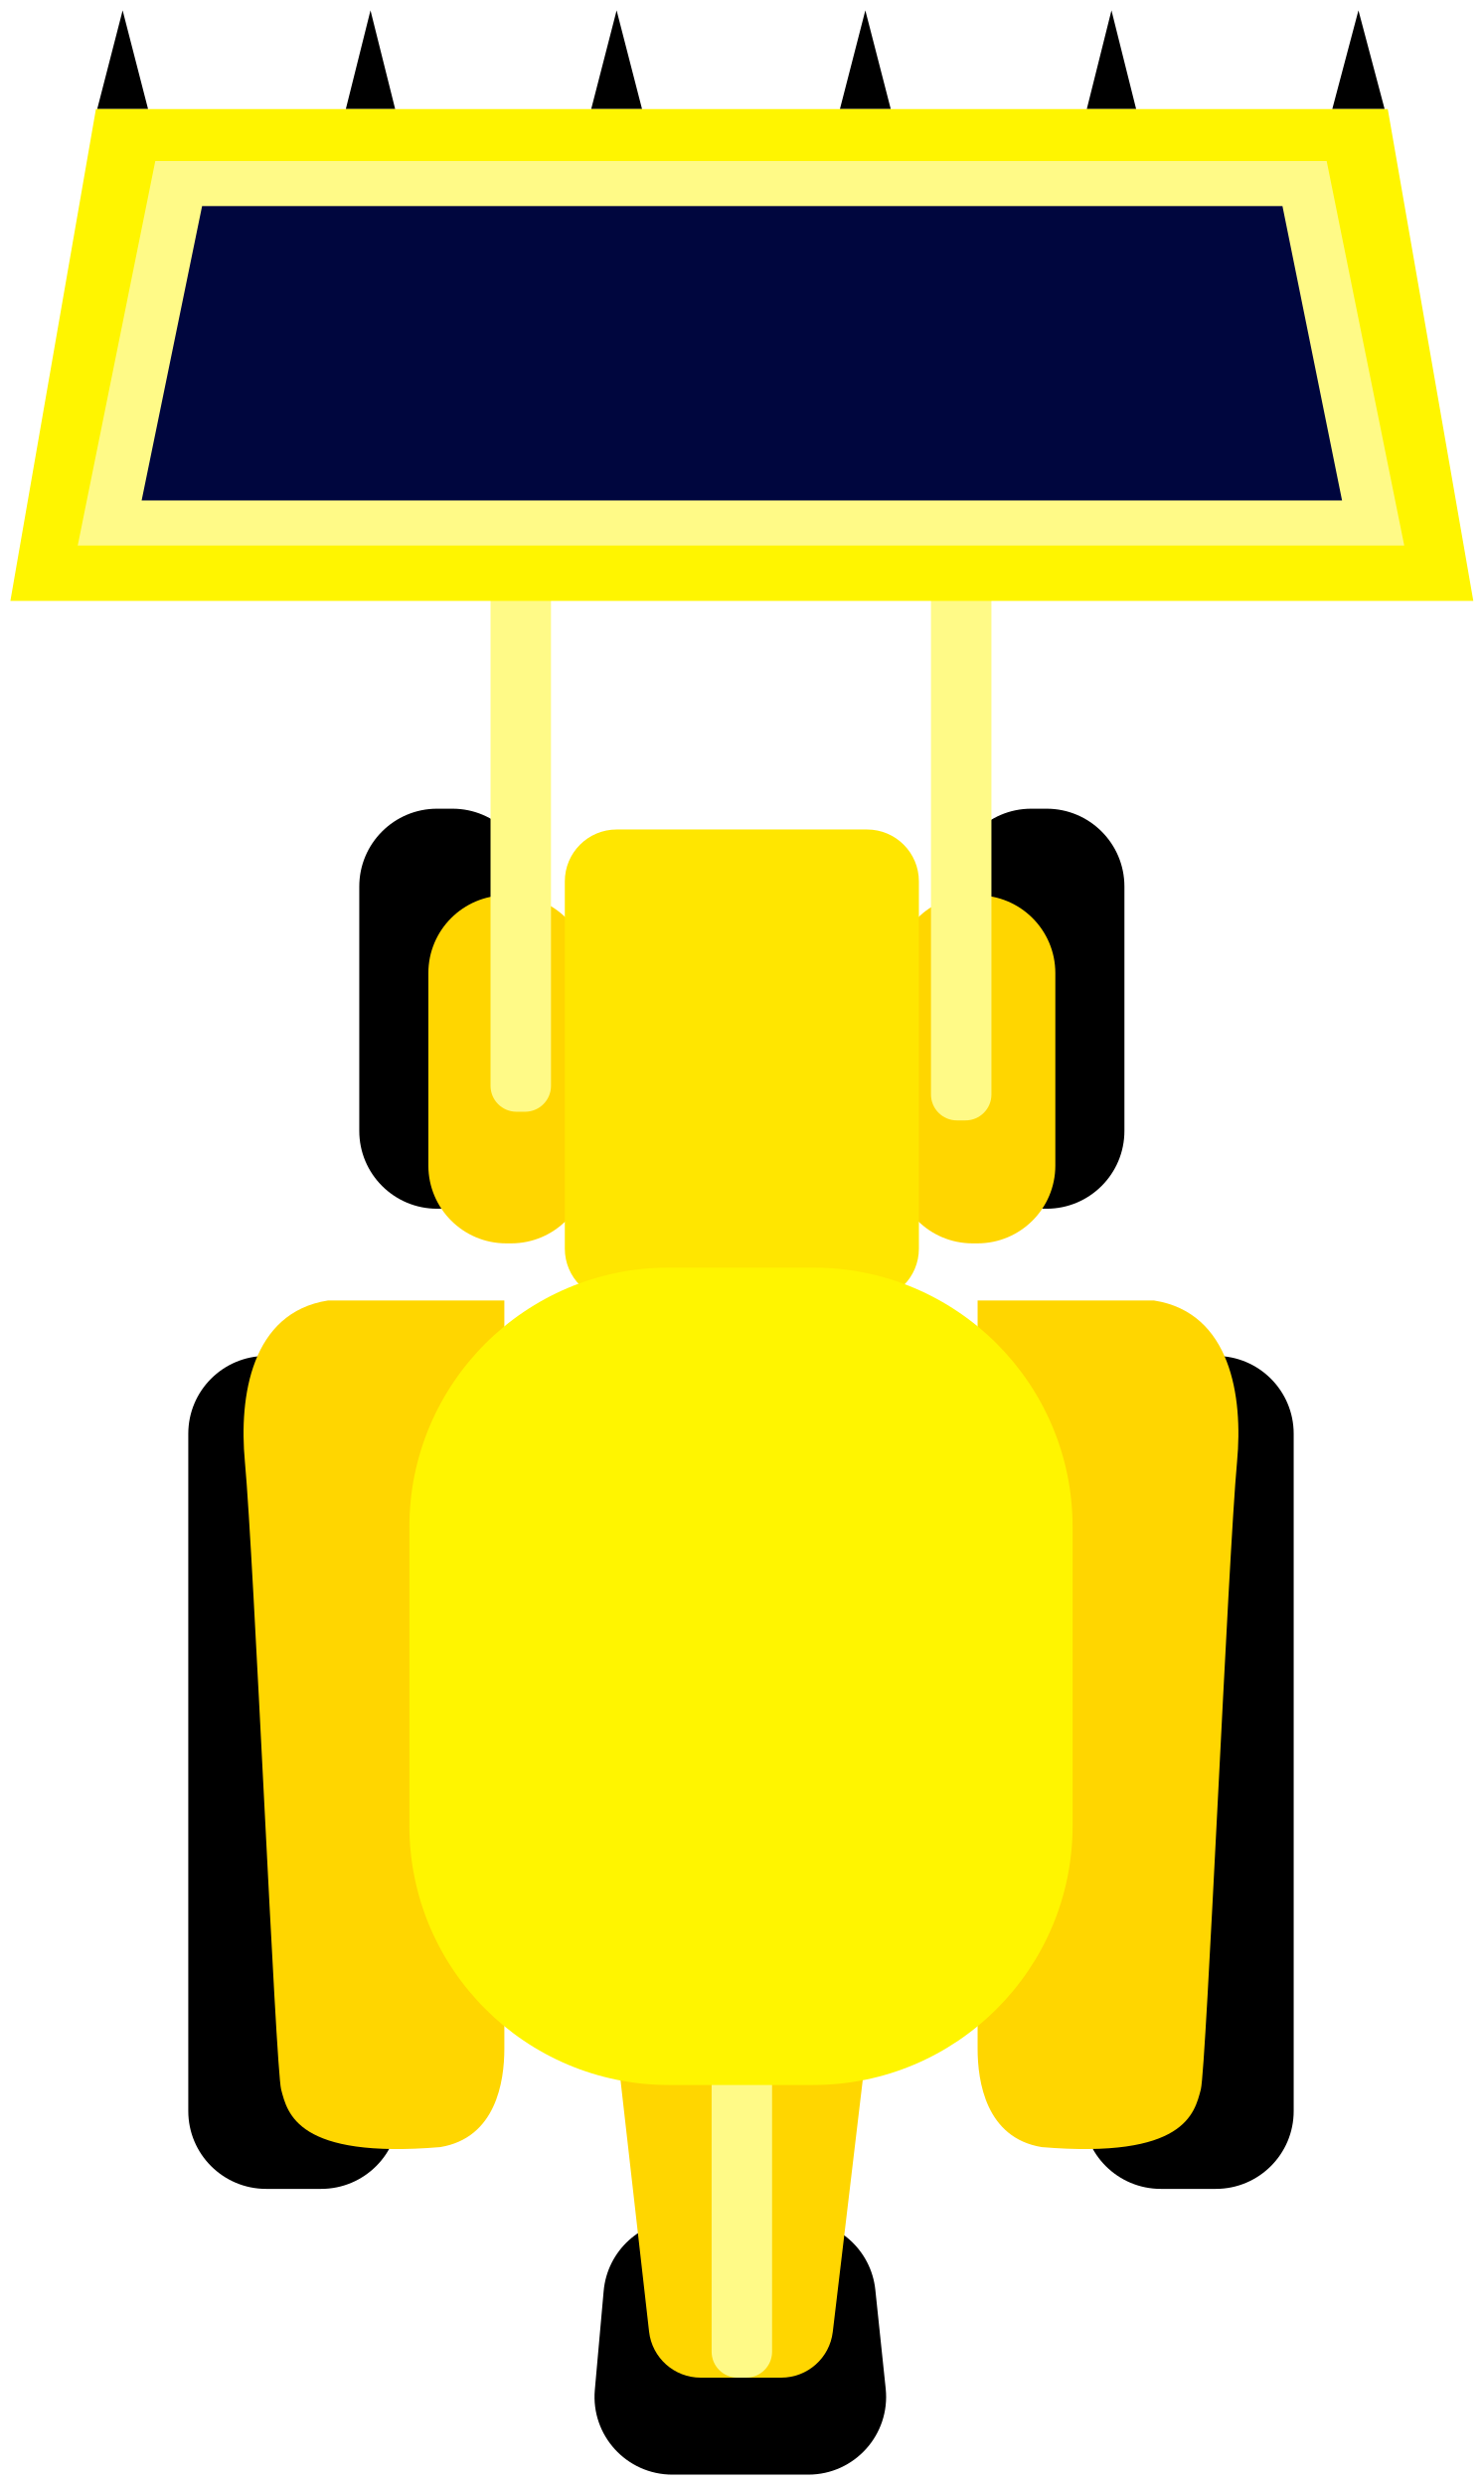
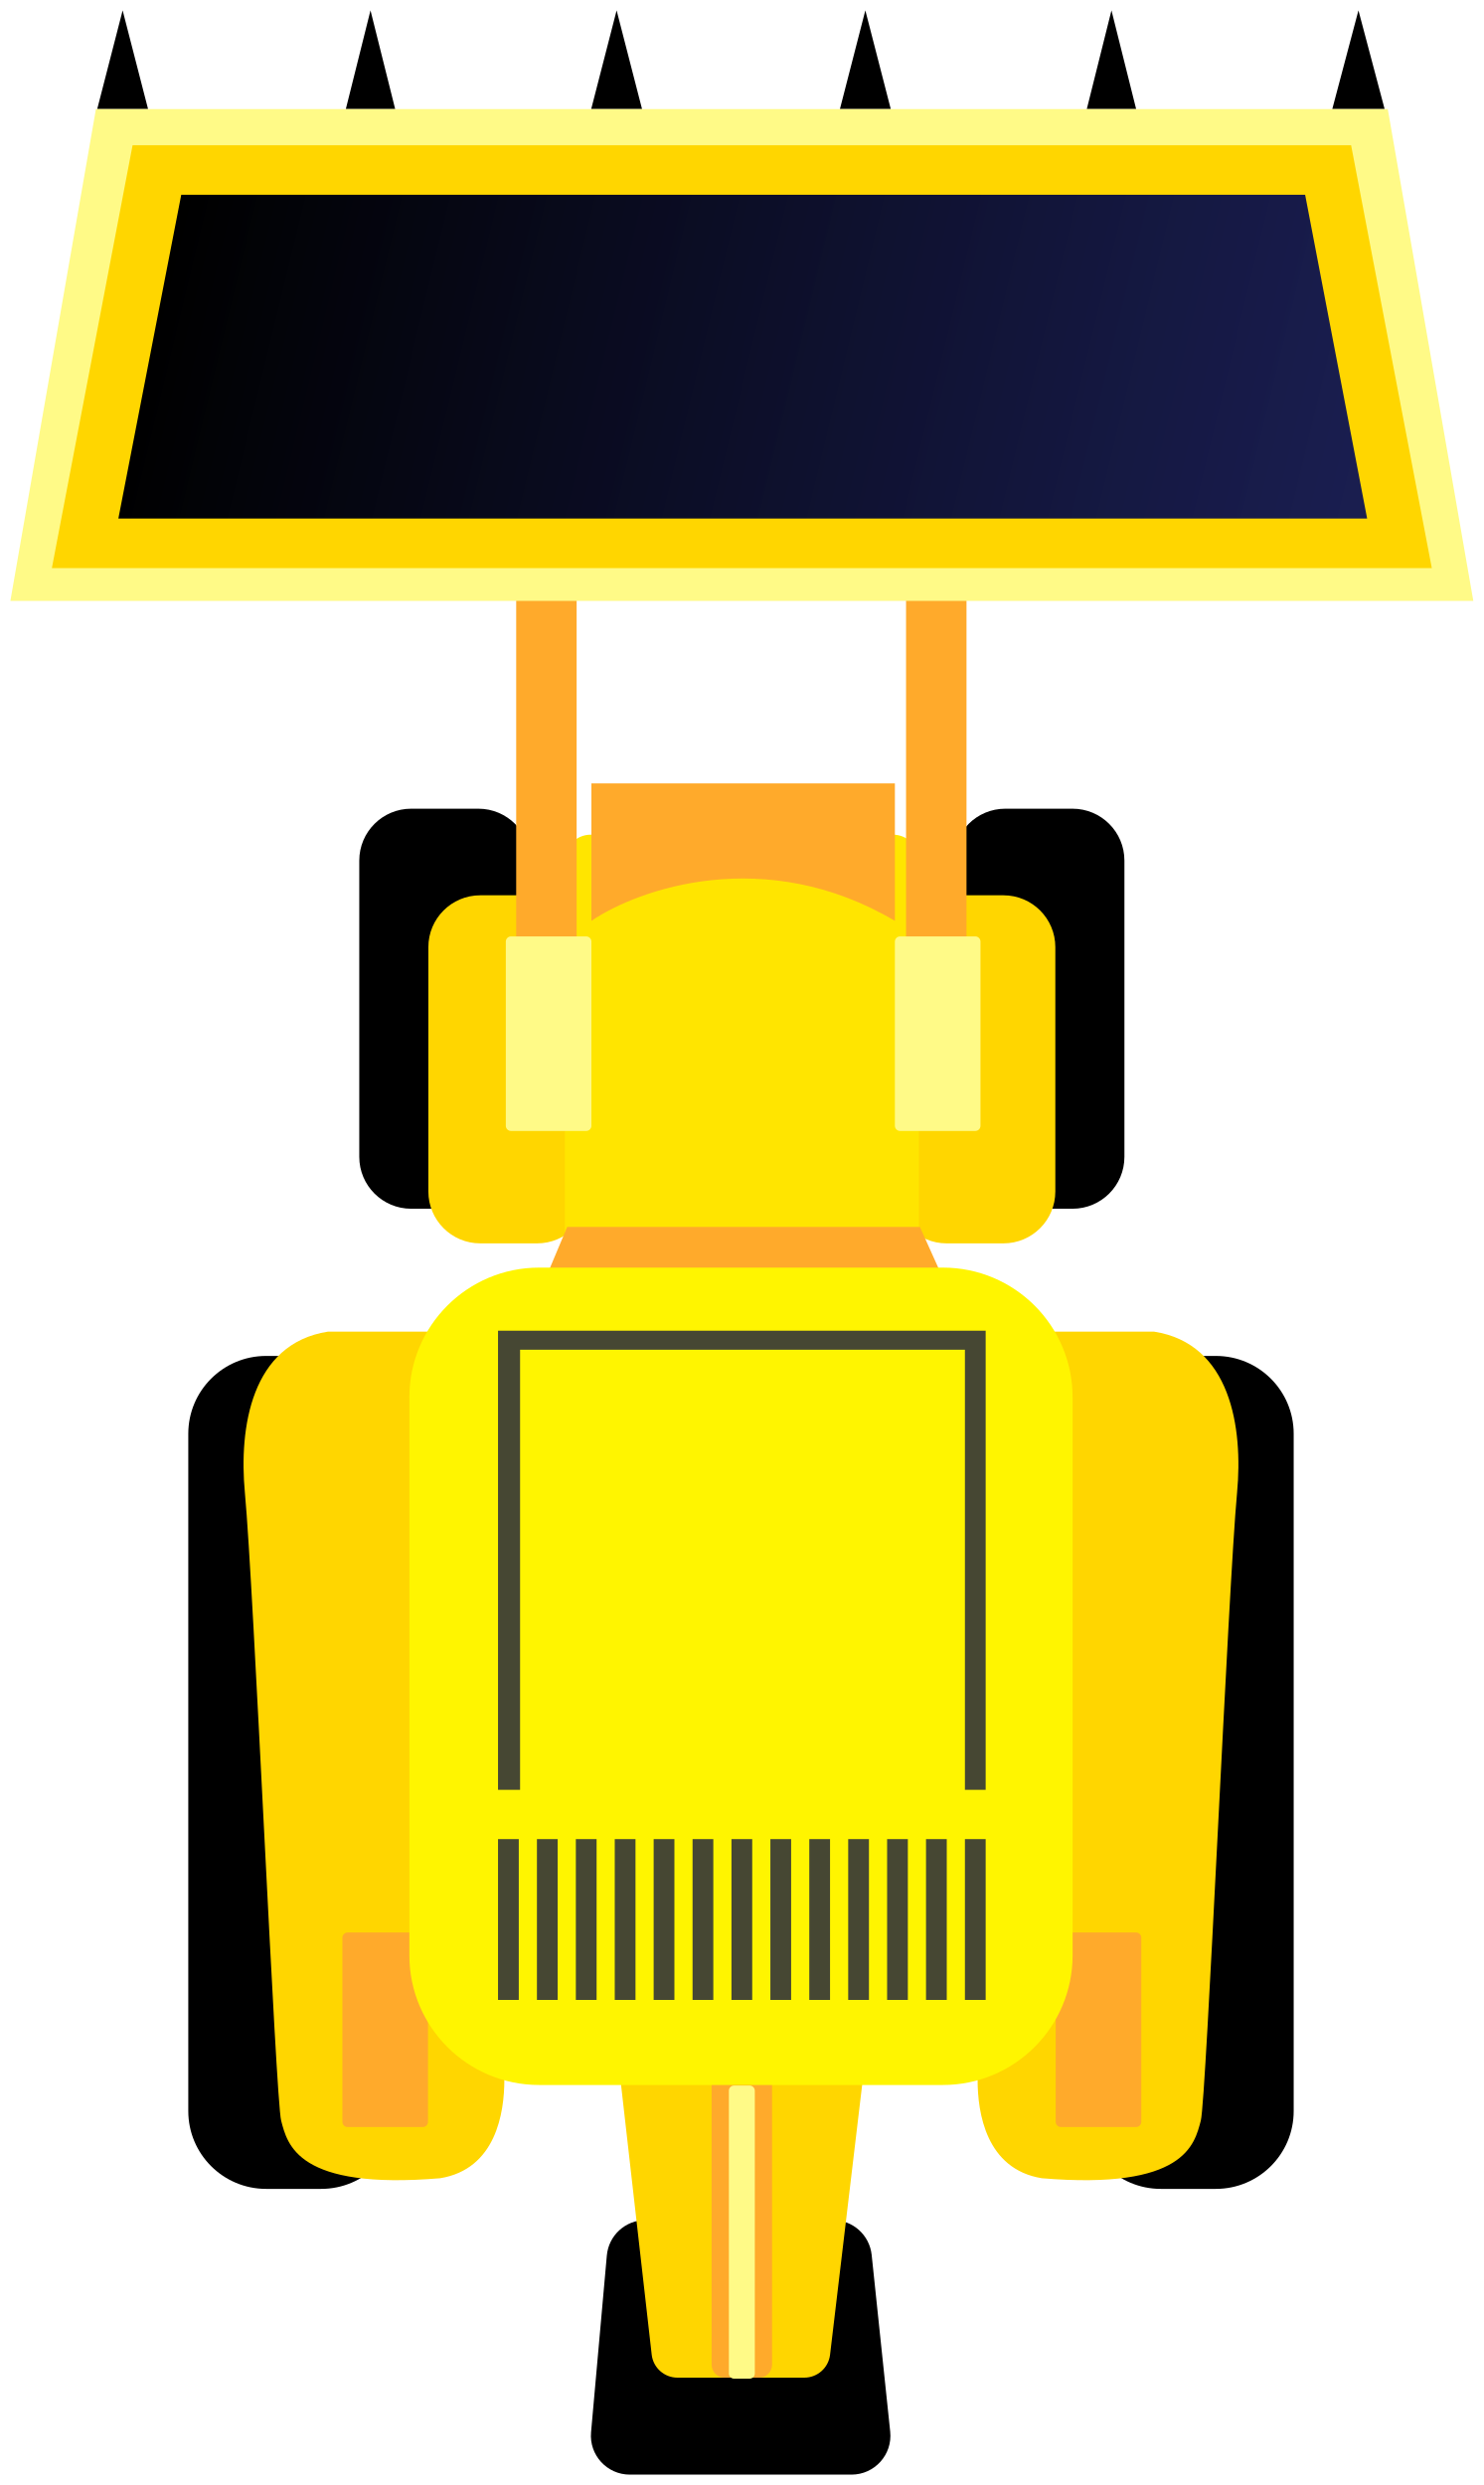
<svg xmlns="http://www.w3.org/2000/svg" width="572" height="958" viewBox="0 0 572 958" fill="none">
-   <path d="M307.619 855.861H262.61C247.076 855.861 234.111 867.72 232.729 883.193L229.323 921.331C227.756 938.883 241.583 953.999 259.205 953.999H311.62C329.427 953.999 343.315 938.578 341.457 920.868L337.455 882.731C335.852 867.458 322.975 855.861 307.619 855.861Z" fill="black" />
-   <rect x="138.508" y="311.766" width="65.922" height="154.216" rx="30" fill="black" />
-   <rect x="367.57" y="311.766" width="65.922" height="154.216" rx="30" fill="black" />
+   <path d="M321.127 855.863H248.89C241.123 855.863 234.64 861.793 233.949 869.529L227.865 937.667C227.081 946.443 233.994 954.001 242.805 954.001H328.277C337.18 954.001 344.124 946.291 343.195 937.436L336.045 869.298C335.244 861.662 328.806 855.863 321.127 855.863Z" fill="black" />
+   <rect x="138.508" y="311.766" width="65.922" height="154.216" rx="20" fill="black" />
+   <rect x="367.57" y="311.766" width="65.922" height="154.216" rx="20" fill="black" />
  <rect x="72.586" y="522.729" width="81.237" height="321.117" rx="30" fill="black" />
  <rect x="417.512" y="522.729" width="81.237" height="321.117" rx="30" fill="black" />
  <path d="M142.835 4L152.35 42.053H133.32L142.835 4Z" fill="black" />
  <path d="M237.722 4L247.526 42.053H227.919L237.722 4Z" fill="black" />
  <path d="M333.609 4L343.412 42.053H323.806L333.609 4Z" fill="black" />
  <path d="M428.499 4L438.014 42.053H418.984L428.499 4Z" fill="black" />
  <path d="M523.715 4L533.807 42.053H513.624L523.715 4Z" fill="black" />
  <path d="M47.281 4L57.084 42.053H37.477L47.281 4Z" fill="black" />
-   <path d="M250.236 898.873L238.25 793.335C236.903 781.472 246.183 771.078 258.123 771.078H313.75C325.732 771.078 335.025 781.543 333.61 793.441L321.053 898.979C319.856 909.039 311.325 916.616 301.193 916.616H270.108C259.936 916.616 251.384 908.98 250.236 898.873Z" fill="#FFD600" />
-   <path d="M444.924 501.365H376.89V789.818C376.89 802.458 380.116 824.216 401.629 827.737C456.756 832.341 460.52 814.736 462.941 805.527C465.057 797.475 473.481 600.225 476.924 563.389C479.253 538.471 474.504 505.97 444.924 501.365Z" fill="#FFD600" />
-   <path d="M126.405 501.365H194.438V789.818C194.438 802.458 191.212 824.216 169.699 827.737C114.572 832.341 110.808 814.736 108.388 805.527C106.271 797.475 97.847 600.225 94.404 563.389C92.075 538.471 96.825 505.97 126.405 501.365Z" fill="#FFD600" />
-   <rect x="165.141" y="345.146" width="61.927" height="134.188" rx="30" fill="#FFD600" />
-   <rect x="344.93" y="345.146" width="61.927" height="134.188" rx="30" fill="#FFD600" />
-   <rect x="217.75" y="319.777" width="136.505" height="181.588" rx="20" fill="#FFE600" />
-   <path d="M189.117 418.596V227.633C189.117 222.11 193.594 217.633 199.117 217.633H202.423C207.946 217.633 212.423 222.11 212.423 227.633V418.596C212.423 424.118 207.946 428.596 202.423 428.596H199.117C193.594 428.596 189.117 424.118 189.117 418.596Z" fill="#FFFA87" />
-   <path d="M358.914 421.933V230.971C358.914 225.448 363.391 220.971 368.914 220.971H372.22C377.743 220.971 382.22 225.448 382.22 230.971V421.933C382.22 427.456 377.743 431.933 372.22 431.933H368.914C363.391 431.933 358.914 427.456 358.914 421.933Z" fill="#FFFA87" />
-   <path d="M274.348 906.615V715.652C274.348 710.129 278.825 705.652 284.348 705.652H287.653C293.176 705.652 297.653 710.129 297.653 715.652V906.615C297.653 912.138 293.176 916.615 287.653 916.615H284.348C278.825 916.615 274.348 912.138 274.348 906.615Z" fill="#FFFA87" />
-   <path d="M535.018 42.053H36.983L4 231.652H568L535.018 42.053Z" fill="#FFF500" />
-   <rect x="157.82" y="488.68" width="255.698" height="315.109" rx="100" fill="#FFF500" />
-   <path d="M511.458 62.08H59.875L29.969 210.288H541.364L511.458 62.08Z" fill="#FFFA87" />
-   <path d="M494.419 79.438H77.911L54.605 192.93H517.392L494.419 79.438Z" fill="#00063E" />
+   <path d="M251.244 907.744L236.986 782.207C236.313 776.275 240.953 771.078 246.923 771.078H325.01C331.001 771.078 335.648 776.31 334.94 782.26L320.004 907.797C319.406 912.828 315.14 916.616 310.074 916.616H261.18C256.093 916.616 251.817 912.798 251.244 907.744Z" fill="#FFD600" />
+   <path d="M444.924 513.365H376.89V801.818C376.89 814.458 380.116 836.216 401.629 839.737C456.756 844.341 460.52 826.736 462.941 817.527C465.057 809.475 473.481 612.225 476.924 575.389C479.253 550.471 474.504 517.97 444.924 513.365Z" fill="#FFD600" />
+   <path d="M126.405 513.365H194.438V801.818C194.438 814.458 191.212 836.216 169.699 839.737C114.572 844.341 110.808 826.736 108.388 817.527C106.271 809.475 97.847 612.225 94.404 575.389C92.075 550.471 96.825 517.97 126.405 513.365Z" fill="#FFD600" />
+   <rect x="165.141" y="345.146" width="61.927" height="134.188" rx="20" fill="#FFD600" />
+   <rect x="344.93" y="345.146" width="61.927" height="134.188" rx="20" fill="#FFD600" />
+   <rect x="217.75" y="321.777" width="136.505" height="181.588" rx="10" fill="#FFE500" />
+   <path d="M199 420.963V220C199 217.239 201.239 215 204 215H217.306C220.067 215 222.306 217.239 222.306 220V420.963C222.306 423.724 220.067 425.963 217.306 425.963H204C201.239 425.963 199 423.724 199 420.963Z" fill="#FFAA2B" />
+   <path d="M349.305 424.301V223.338C349.305 220.576 351.543 218.338 354.305 218.338H367.61C370.372 218.338 372.61 220.576 372.61 223.338V424.301C372.61 427.062 370.372 429.301 367.61 429.301H354.305C351.543 429.301 349.305 427.062 349.305 424.301Z" fill="#FFAA2B" />
+   <path d="M274.344 911.613V710.65C274.344 707.889 276.582 705.65 279.344 705.65H292.65C295.411 705.65 297.65 707.889 297.65 710.65V911.613C297.65 914.375 295.411 916.613 292.65 916.613H279.344C276.582 916.613 274.344 914.375 274.344 911.613Z" fill="#FFAA2B" />
+   <path d="M535.018 42.053H36.983L4 231.652H568L535.018 42.053Z" fill="#FFFA87" />
+   <path d="M520.889 56H51.111L20 219H552L520.889 56Z" fill="#FFD600" />
+   <path d="M503.163 75.09H69.874L45.629 199.91H527.061L503.163 75.09Z" fill="url(#paint0_linear_55_2077)" />
+   <path d="M354.646 473H218.664L209 496H365L354.646 473Z" fill="#FFAA2B" />
+   <rect x="132" y="745" width="33" height="75" rx="2" fill="#FFAA2B" />
+   <rect x="407" y="745" width="33" height="75" rx="2" fill="#FFAA2B" />
+   <rect x="157.82" y="488.68" width="255.698" height="315.109" rx="50" fill="#FFF500" />
+   <path d="M192 513V690H200.5V520.335H372V690H380V513H192Z" fill="#090E44" fill-opacity="0.75" />
+   <rect x="192" y="709" width="8" height="62" fill="#090E44" fill-opacity="0.75" />
+   <rect x="207" y="709" width="8" height="62" fill="#090E44" fill-opacity="0.75" />
+   <rect x="222" y="709" width="8" height="62" fill="#090E44" fill-opacity="0.75" />
+   <rect x="237" y="709" width="8" height="62" fill="#090E44" fill-opacity="0.75" />
+   <rect x="252" y="709" width="8" height="62" fill="#090E44" fill-opacity="0.75" />
+   <rect x="267" y="709" width="8" height="62" fill="#090E44" fill-opacity="0.75" />
+   <rect x="282" y="709" width="8" height="62" fill="#090E44" fill-opacity="0.75" />
+   <rect x="297" y="709" width="8" height="62" fill="#090E44" fill-opacity="0.75" />
+   <rect x="312" y="709" width="8" height="62" fill="#090E44" fill-opacity="0.75" />
+   <rect x="327" y="709" width="8" height="62" fill="#090E44" fill-opacity="0.75" />
+   <rect x="342" y="709" width="8" height="62" fill="#090E44" fill-opacity="0.75" />
+   <rect x="357" y="709" width="8" height="62" fill="#090E44" fill-opacity="0.75" />
+   <rect x="372" y="709" width="8" height="62" fill="#090E44" fill-opacity="0.75" />
+   <rect x="195" y="361" width="33" height="75" rx="2" fill="#FFFA87" />
+   <rect x="345" y="361" width="33" height="75" rx="2" fill="#FFFA87" />
+   <path d="M228 355V302H345V355C294.958 325.432 246.149 342.68 228 355Z" fill="#FFAA2B" />
+   <rect x="281" y="804" width="10" height="113" rx="2" fill="#FFFA87" />
+   <defs>
+     <linearGradient id="paint0_linear_55_2077" x1="71.5" y1="75" x2="519.5" y2="183.5" gradientUnits="userSpaceOnUse">
+       <stop />
+       <stop offset="1" stop-color="#000958" stop-opacity="0.9" />
+     </linearGradient>
+   </defs>
</svg>
